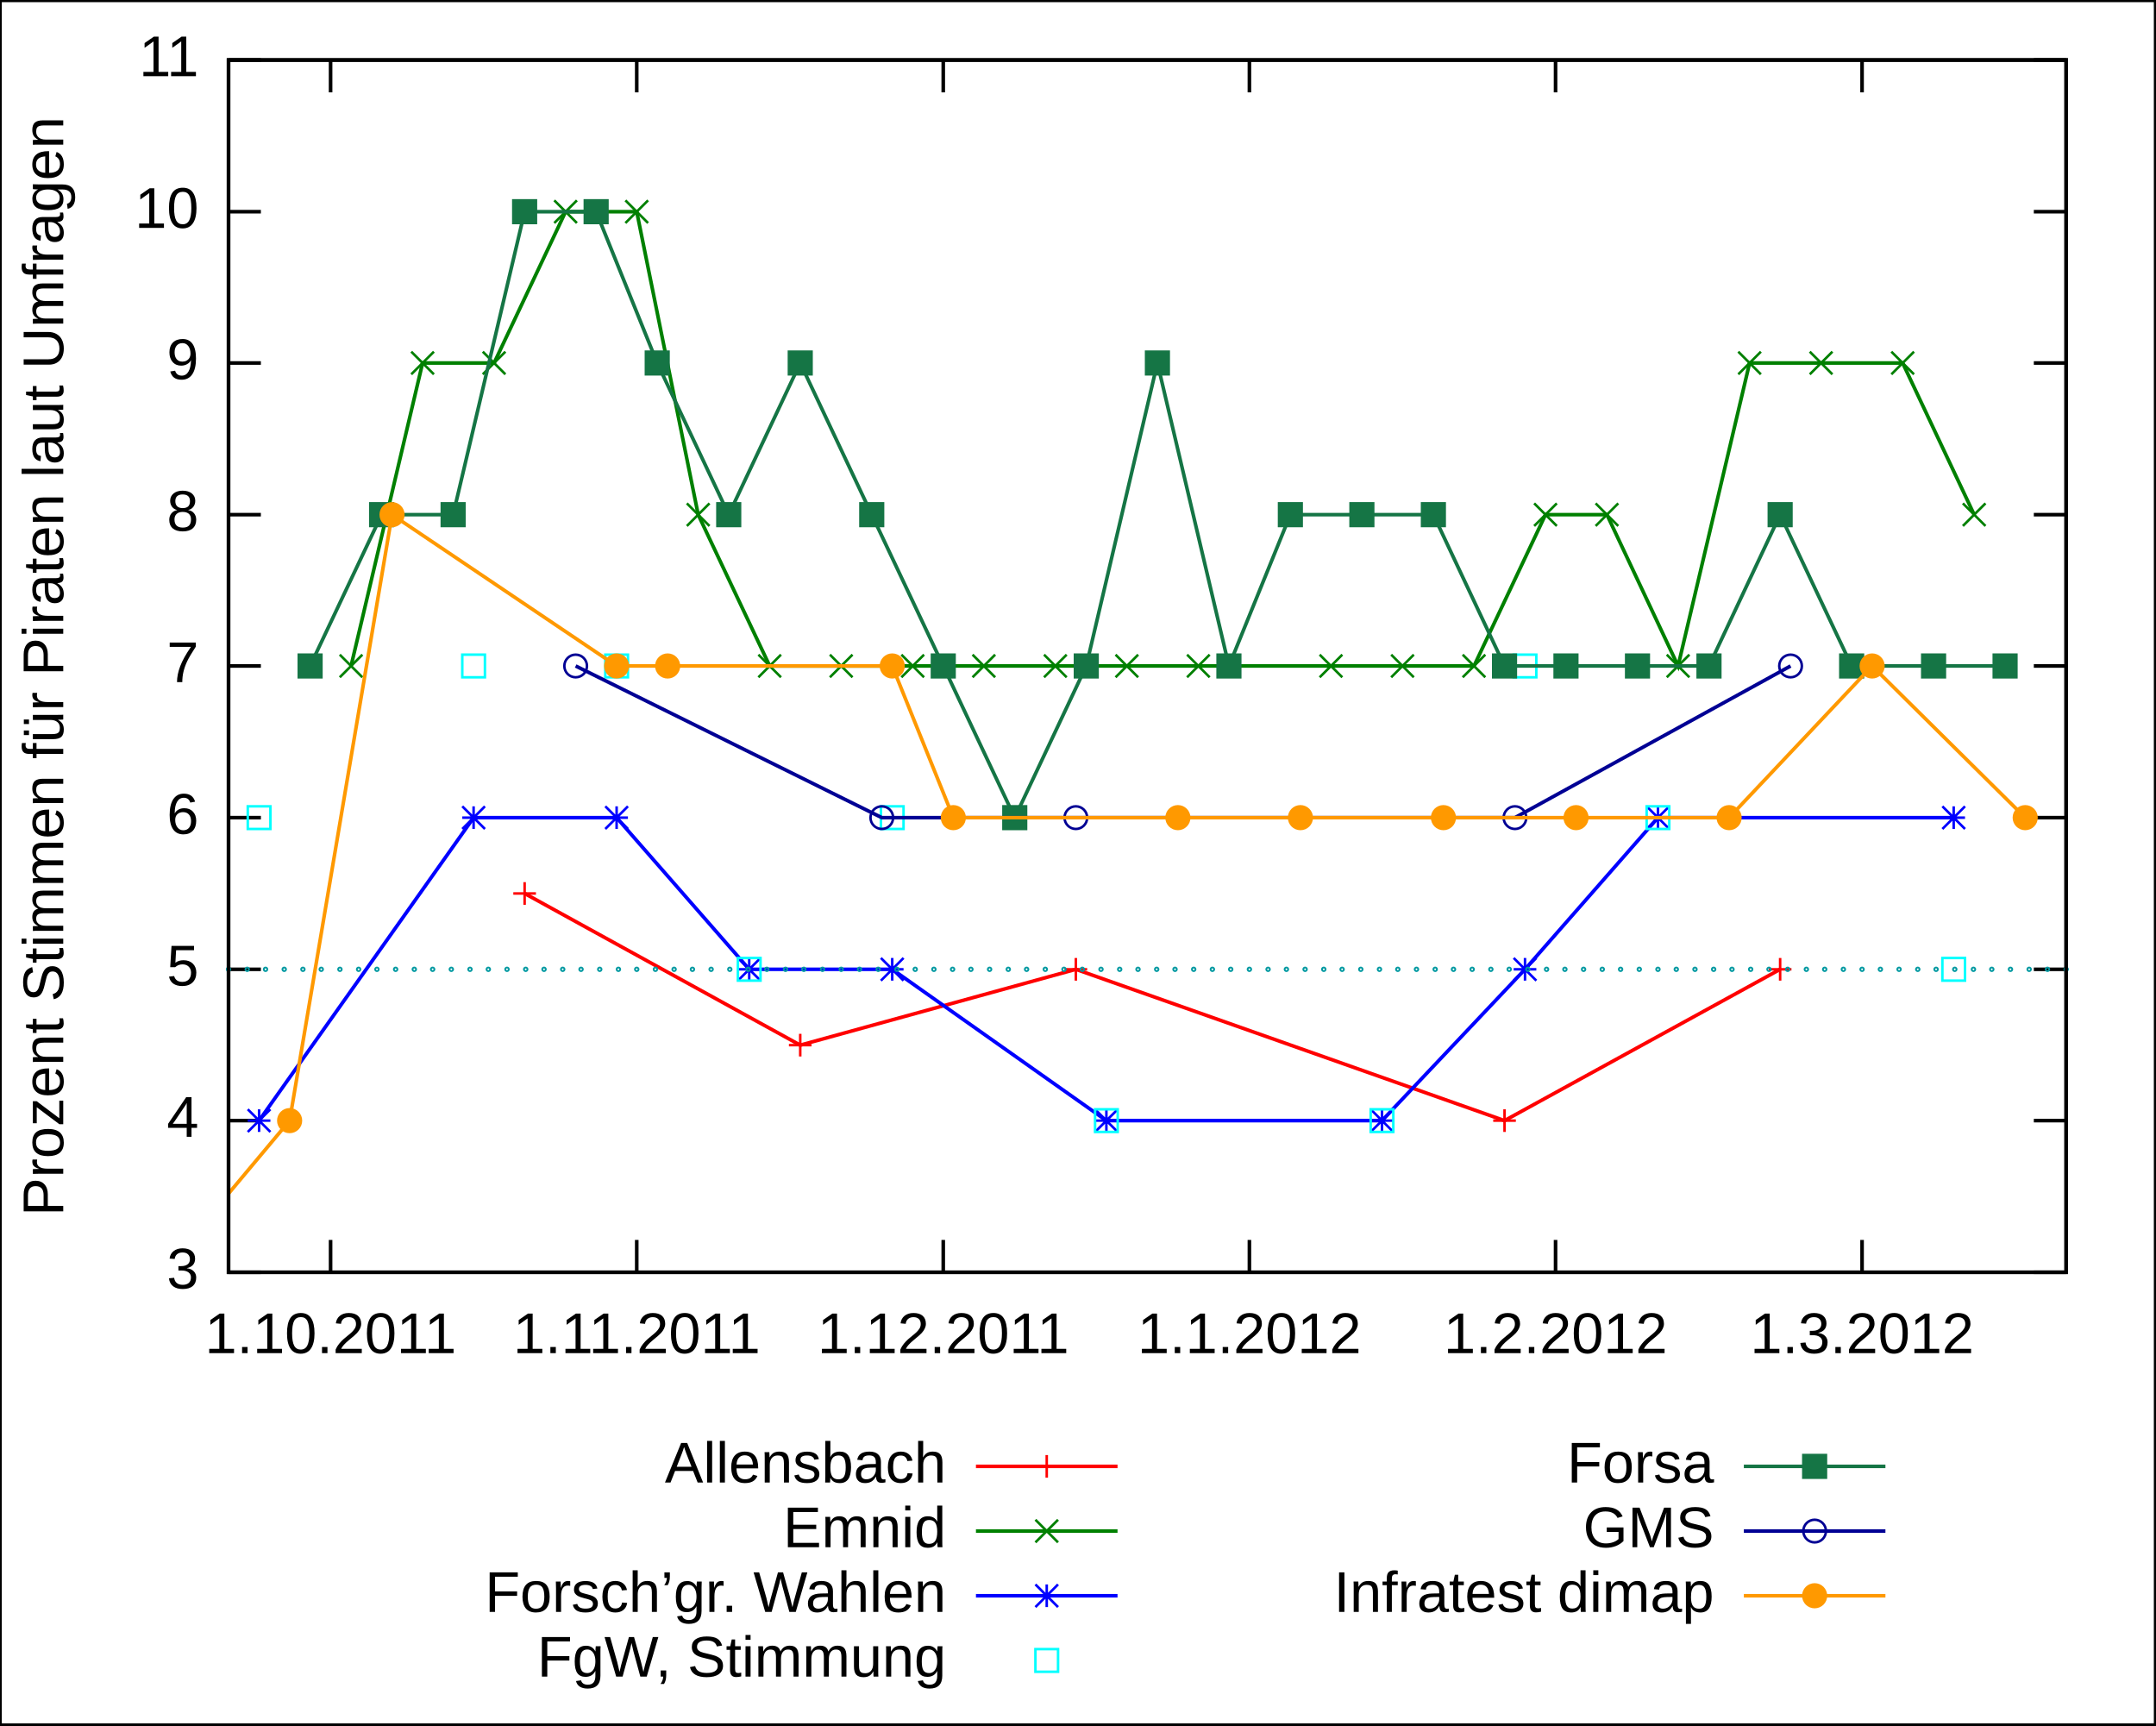
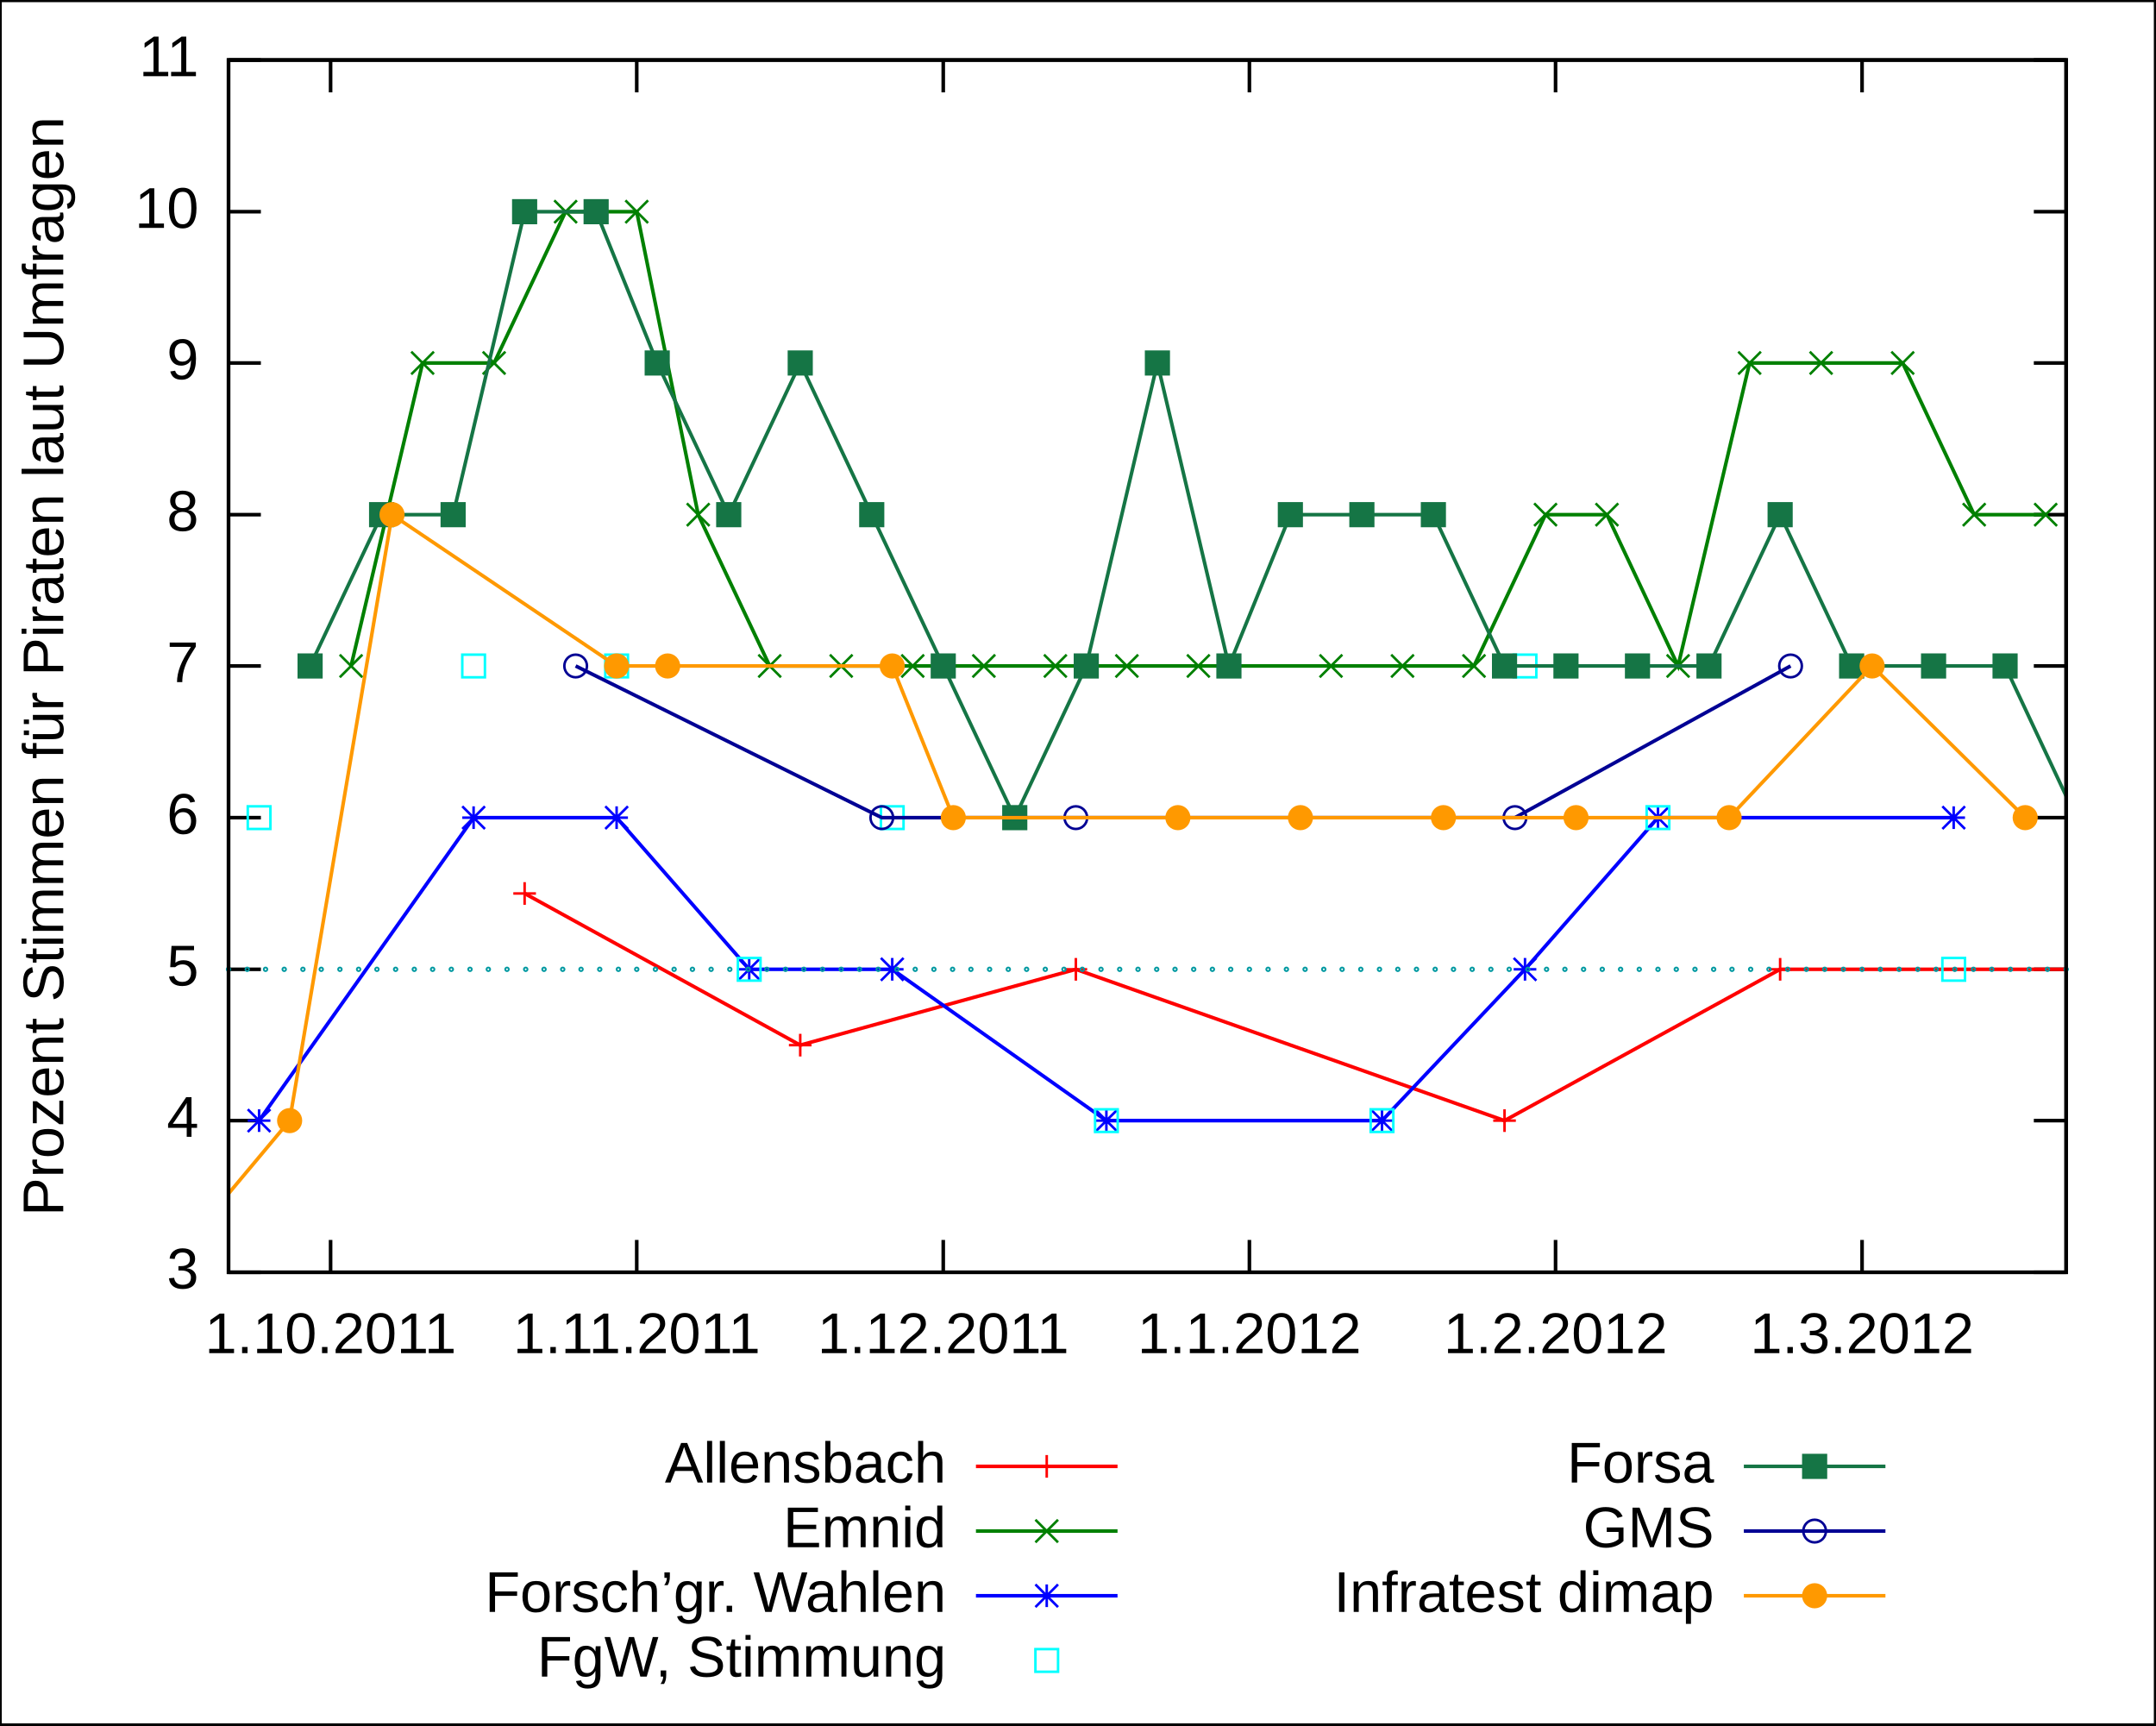
<svg xmlns="http://www.w3.org/2000/svg" xmlns:xlink="http://www.w3.org/1999/xlink" width="600" height="480" viewBox="0 0 600 480">
  <defs>
    <circle id="gpDot" r="0.5" stroke-width="0.5" />
    <path id="gpPt0" stroke-width="0.222" stroke="currentColor" d="M-1,0 h2 M0,-1 v2" />
    <path id="gpPt1" stroke-width="0.222" stroke="currentColor" d="M-1,-1 L1,1 M1,-1 L-1,1" />
    <path id="gpPt2" stroke-width="0.222" stroke="currentColor" d="M-1,0 L1,0 M0,-1 L0,1 M-1,-1 L1,1 M-1,1 L1,-1" />
    <rect id="gpPt3" stroke-width="0.222" stroke="currentColor" x="-1" y="-1" width="2" height="2" />
    <rect id="gpPt4" stroke-width="0.222" stroke="currentColor" fill="currentColor" x="-1" y="-1" width="2" height="2" />
    <circle id="gpPt5" stroke-width="0.222" stroke="currentColor" cx="0" cy="0" r="1" />
    <use xlink:href="#gpPt5" id="gpPt6" fill="currentColor" stroke="none" />
    <path id="gpPt7" stroke-width="0.222" stroke="currentColor" d="M0,-1.33 L-1.33,0.67 L1.33,0.67 z" />
    <use xlink:href="#gpPt7" id="gpPt8" fill="currentColor" stroke="none" />
    <use xlink:href="#gpPt7" id="gpPt9" stroke="currentColor" transform="rotate(180)" />
    <use xlink:href="#gpPt9" id="gpPt10" fill="currentColor" stroke="none" />
    <use xlink:href="#gpPt3" id="gpPt11" stroke="currentColor" transform="rotate(45)" />
    <use xlink:href="#gpPt11" id="gpPt12" fill="currentColor" stroke="none" />
  </defs>
  <g style="fill:none; color:white; stroke:currentColor; stroke-width:1.00; stroke-linecap:butt; stroke-linejoin:miter">
</g>
  <g style="fill:none; color:black; stroke:currentColor; stroke-width:1.00; stroke-linecap:butt; stroke-linejoin:miter">
    <g style="stroke:none; shape-rendering:crispEdges">
      <polygon fill="rgb(255, 255, 255)" points="0.0,480.0 599.9,480.0 599.9,0.1 0.0,0.1 " />
    </g>
    <path stroke="black" d="M0.0,480.0 L0.0,0.1 L599.9,0.1 L599.9,480.0 L0.0,480.0 M63.6,354.0 L72.6,354.0 M575.0,354.0    L566.0,354.0 " />
    <g transform="translate(55.3,358.5)" style="stroke:none; fill:black; font-family:Arial; font-size:12.00pt; text-anchor:end">
      <text> 3</text>
    </g>
    <path d="M63.6,311.8 L72.6,311.8 M575.0,311.8 L566.0,311.8 " />
    <g transform="translate(55.3,316.3)" style="stroke:none; fill:black; font-family:Arial; font-size:12.00pt; text-anchor:end">
      <text> 4</text>
    </g>
    <path d="M63.6,269.7 L72.6,269.7 M575.0,269.7 L566.0,269.7 " />
    <g transform="translate(55.3,274.2)" style="stroke:none; fill:black; font-family:Arial; font-size:12.00pt; text-anchor:end">
      <text> 5</text>
    </g>
    <path d="M63.6,227.5 L72.6,227.5 M575.0,227.5 L566.0,227.5 " />
    <g transform="translate(55.3,232.0)" style="stroke:none; fill:black; font-family:Arial; font-size:12.00pt; text-anchor:end">
      <text> 6</text>
    </g>
    <path d="M63.6,185.3 L72.6,185.3 M575.0,185.3 L566.0,185.3 " />
    <g transform="translate(55.3,189.8)" style="stroke:none; fill:black; font-family:Arial; font-size:12.00pt; text-anchor:end">
      <text> 7</text>
    </g>
    <path d="M63.6,143.2 L72.6,143.2 M575.0,143.2 L566.0,143.2 " />
    <g transform="translate(55.3,147.7)" style="stroke:none; fill:black; font-family:Arial; font-size:12.00pt; text-anchor:end">
      <text> 8</text>
    </g>
    <path d="M63.6,101.0 L72.6,101.0 M575.0,101.0 L566.0,101.0 " />
    <g transform="translate(55.3,105.5)" style="stroke:none; fill:black; font-family:Arial; font-size:12.00pt; text-anchor:end">
      <text> 9</text>
    </g>
    <path d="M63.6,58.9 L72.6,58.9 M575.0,58.9 L566.0,58.9 " />
    <g transform="translate(55.3,63.4)" style="stroke:none; fill:black; font-family:Arial; font-size:12.00pt; text-anchor:end">
      <text> 10</text>
    </g>
    <path d="M63.6,16.7 L72.6,16.7 M575.0,16.7 L566.0,16.7 " />
    <g transform="translate(55.3,21.2)" style="stroke:none; fill:black; font-family:Arial; font-size:12.00pt; text-anchor:end">
      <text> 11</text>
    </g>
    <path d="M92.0,354.0 L92.0,345.0 M92.0,16.7 L92.0,25.7 " />
    <g transform="translate(92.0,376.5)" style="stroke:none; fill:black; font-family:Arial; font-size:12.00pt; text-anchor:middle">
      <text>1.10.2011</text>
    </g>
    <path d="M177.2,354.0 L177.2,345.0 M177.2,16.7 L177.2,25.7 " />
    <g transform="translate(177.2,376.5)" style="stroke:none; fill:black; font-family:Arial; font-size:12.00pt; text-anchor:middle">
      <text>1.11.2011</text>
    </g>
    <path d="M262.5,354.0 L262.5,345.0 M262.5,16.7 L262.5,25.7 " />
    <g transform="translate(262.5,376.5)" style="stroke:none; fill:black; font-family:Arial; font-size:12.00pt; text-anchor:middle">
      <text>1.12.2011</text>
    </g>
    <path d="M347.7,354.0 L347.7,345.0 M347.7,16.7 L347.7,25.7 " />
    <g transform="translate(347.7,376.5)" style="stroke:none; fill:black; font-family:Arial; font-size:12.00pt; text-anchor:middle">
      <text>1.1.2012</text>
    </g>
    <path d="M432.9,354.0 L432.9,345.0 M432.9,16.7 L432.9,25.7 " />
    <g transform="translate(432.9,376.5)" style="stroke:none; fill:black; font-family:Arial; font-size:12.00pt; text-anchor:middle">
      <text>1.2.2012</text>
    </g>
    <path d="M518.2,354.0 L518.2,345.0 M518.2,16.7 L518.2,25.7 " />
    <g transform="translate(518.2,376.5)" style="stroke:none; fill:black; font-family:Arial; font-size:12.00pt; text-anchor:middle">
      <text>1.3.2012</text>
    </g>
    <path d="M63.6,16.7 L63.6,354.0 L575.0,354.0 L575.0,16.7 L63.6,16.7 Z " />
    <g transform="translate(17.6,185.4) rotate(270)" style="stroke:none; fill:black; font-family:Arial; font-size:12.00pt; text-anchor:middle">
      <text>Prozent Stimmen für Piraten laut Umfragen</text>
    </g>
  </g>
  <g id="Plot_1">
    <g style="fill:none; color:red; stroke:currentColor; stroke-width:1.00; stroke-linecap:butt; stroke-linejoin:miter">
      <g transform="translate(263.3,412.5)" style="stroke:none; fill:black; font-family:Arial; font-size:12.00pt; text-anchor:end">
        <text>Allensbach</text>
      </g>
-       <path d="M271.6,408.0 L311.0,408.0 M495.4,269.7 L418.7,311.8 L299.4,269.7 L222.7,290.8 L146.0,248.6 " />
+       <path d="M271.6,408.0 L311.0,408.0 M575.0,269.7 L495.4,269.7 L418.7,311.8 L299.4,269.7 L222.7,290.8 L146.0,248.6    " />
      <use xlink:href="#gpPt0" transform="translate(495.4,269.7) scale(3.15)" />
      <use xlink:href="#gpPt0" transform="translate(418.7,311.8) scale(3.15)" />
      <use xlink:href="#gpPt0" transform="translate(299.4,269.7) scale(3.15)" />
      <use xlink:href="#gpPt0" transform="translate(222.7,290.8) scale(3.15)" />
      <use xlink:href="#gpPt0" transform="translate(146.0,248.6) scale(3.15)" />
      <use xlink:href="#gpPt0" transform="translate(291.3,408.0) scale(3.15)" />
    </g>
  </g>
  <g id="Plot_2">
    <g style="fill:none; color:green; stroke:currentColor; stroke-width:1.00; stroke-linecap:butt; stroke-linejoin:miter">
      <g transform="translate(263.3,430.5)" style="stroke:none; fill:black; font-family:Arial; font-size:12.00pt; text-anchor:end">
        <text>Emnid</text>
      </g>
-       <path d="M271.6,426.0 L311.0,426.0 M549.4,143.2 L529.5,101.0 L506.8,101.0 L486.9,101.0 L467.0,185.3 L447.2,143.2    L430.1,143.2 L410.2,185.3 L390.3,185.3 L370.4,185.3 L333.5,185.3 L313.6,185.3 L293.7,185.3 L273.8,185.3    L254.0,185.3 L234.1,185.3 L214.2,185.3 L194.3,143.2 L177.2,58.9 L157.4,58.9 L137.5,101.0 L117.6,101.0    L97.7,185.3 " />
+       <path d="M271.6,426.0 L311.0,426.0 M569.3,143.2 L549.4,143.2 L529.5,101.0 L506.8,101.0 L486.9,101.0 L467.0,185.3    L447.2,143.2 L430.1,143.2 L410.2,185.3 L390.3,185.3 L370.4,185.3 L333.5,185.3 L313.6,185.3 L293.7,185.3    L273.8,185.3 L254.0,185.3 L234.1,185.3 L214.2,185.3 L194.3,143.2 L177.2,58.9 L157.4,58.9 L137.5,101.0    L117.6,101.0 L97.7,185.3 " />
+       <use xlink:href="#gpPt1" transform="translate(569.3,143.2) scale(3.15)" />
      <use xlink:href="#gpPt1" transform="translate(549.4,143.2) scale(3.15)" />
      <use xlink:href="#gpPt1" transform="translate(529.5,101.0) scale(3.15)" />
      <use xlink:href="#gpPt1" transform="translate(506.8,101.0) scale(3.15)" />
      <use xlink:href="#gpPt1" transform="translate(486.9,101.0) scale(3.15)" />
      <use xlink:href="#gpPt1" transform="translate(467.0,185.3) scale(3.15)" />
      <use xlink:href="#gpPt1" transform="translate(447.2,143.2) scale(3.15)" />
      <use xlink:href="#gpPt1" transform="translate(430.1,143.2) scale(3.15)" />
      <use xlink:href="#gpPt1" transform="translate(410.2,185.3) scale(3.15)" />
      <use xlink:href="#gpPt1" transform="translate(390.3,185.3) scale(3.15)" />
      <use xlink:href="#gpPt1" transform="translate(370.4,185.3) scale(3.15)" />
      <use xlink:href="#gpPt1" transform="translate(333.5,185.3) scale(3.15)" />
      <use xlink:href="#gpPt1" transform="translate(313.6,185.3) scale(3.15)" />
      <use xlink:href="#gpPt1" transform="translate(293.7,185.3) scale(3.15)" />
      <use xlink:href="#gpPt1" transform="translate(273.8,185.3) scale(3.15)" />
      <use xlink:href="#gpPt1" transform="translate(254.0,185.3) scale(3.15)" />
      <use xlink:href="#gpPt1" transform="translate(234.1,185.3) scale(3.15)" />
      <use xlink:href="#gpPt1" transform="translate(214.2,185.3) scale(3.15)" />
      <use xlink:href="#gpPt1" transform="translate(194.3,143.2) scale(3.15)" />
      <use xlink:href="#gpPt1" transform="translate(177.2,58.9) scale(3.15)" />
      <use xlink:href="#gpPt1" transform="translate(157.4,58.9) scale(3.15)" />
      <use xlink:href="#gpPt1" transform="translate(137.5,101.0) scale(3.15)" />
      <use xlink:href="#gpPt1" transform="translate(117.6,101.0) scale(3.15)" />
      <use xlink:href="#gpPt1" transform="translate(97.7,185.3) scale(3.15)" />
      <use xlink:href="#gpPt1" transform="translate(291.3,426.0) scale(3.15)" />
    </g>
  </g>
  <g id="Plot_3">
    <g style="fill:none; color:blue; stroke:currentColor; stroke-width:1.00; stroke-linecap:butt; stroke-linejoin:miter">
      <g transform="translate(263.3,448.5)" style="stroke:none; fill:black; font-family:Arial; font-size:12.00pt; text-anchor:end">
        <text>Forsch’gr. Wahlen</text>
      </g>
      <path d="M271.6,444.0 L311.0,444.0 M543.7,227.5 L461.4,227.5 L424.4,269.7 L384.6,311.8 L307.9,311.8 L248.3,269.7    L208.5,269.7 L171.6,227.5 L131.8,227.5 L72.1,311.8 " />
      <use xlink:href="#gpPt2" transform="translate(543.7,227.5) scale(3.15)" />
      <use xlink:href="#gpPt2" transform="translate(461.4,227.5) scale(3.15)" />
      <use xlink:href="#gpPt2" transform="translate(424.4,269.7) scale(3.15)" />
      <use xlink:href="#gpPt2" transform="translate(384.6,311.8) scale(3.15)" />
      <use xlink:href="#gpPt2" transform="translate(307.9,311.8) scale(3.15)" />
      <use xlink:href="#gpPt2" transform="translate(248.3,269.7) scale(3.15)" />
      <use xlink:href="#gpPt2" transform="translate(208.5,269.7) scale(3.15)" />
      <use xlink:href="#gpPt2" transform="translate(171.6,227.5) scale(3.15)" />
      <use xlink:href="#gpPt2" transform="translate(131.8,227.5) scale(3.15)" />
      <use xlink:href="#gpPt2" transform="translate(72.1,311.8) scale(3.15)" />
      <use xlink:href="#gpPt2" transform="translate(291.3,444.0) scale(3.15)" />
    </g>
  </g>
  <g id="Plot_4">
    <g style="fill:none; color:cyan; stroke:currentColor; stroke-width:1.00; stroke-linecap:butt; stroke-linejoin:miter">
      <g transform="translate(263.3,466.5)" style="stroke:none; fill:black; font-family:Arial; font-size:12.00pt; text-anchor:end">
        <text>FgW, Stimmung</text>
      </g>
      <use xlink:href="#gpPt3" transform="translate(543.7,269.7) scale(3.15)" />
      <use xlink:href="#gpPt3" transform="translate(461.4,227.5) scale(3.15)" />
      <use xlink:href="#gpPt3" transform="translate(424.4,185.3) scale(3.15)" />
      <use xlink:href="#gpPt3" transform="translate(384.6,311.8) scale(3.15)" />
      <use xlink:href="#gpPt3" transform="translate(307.9,311.8) scale(3.15)" />
      <use xlink:href="#gpPt3" transform="translate(248.3,227.5) scale(3.15)" />
      <use xlink:href="#gpPt3" transform="translate(208.5,269.7) scale(3.15)" />
      <use xlink:href="#gpPt3" transform="translate(171.6,185.3) scale(3.15)" />
      <use xlink:href="#gpPt3" transform="translate(131.8,185.3) scale(3.15)" />
      <use xlink:href="#gpPt3" transform="translate(72.1,227.5) scale(3.15)" />
      <use xlink:href="#gpPt3" transform="translate(291.3,462.0) scale(3.15)" />
    </g>
  </g>
  <g id="Plot_5">
    <g style="fill:none; color:#157545; stroke:currentColor; stroke-width:1.00; stroke-linecap:butt; stroke-linejoin:miter">
      <g transform="translate(477.0,412.5)" style="stroke:none; fill:black; font-family:Arial; font-size:12.00pt; text-anchor:end">
        <text>Forsa</text>
      </g>
-       <path d="M485.3,408.0 L524.7,408.0 M558.0,185.3 L538.1,185.3 L515.3,185.3 L495.4,143.2 L475.6,185.3 L455.7,185.3    L435.8,185.3 L418.7,185.3 L398.9,143.2 L379.0,143.2 L359.1,143.2 L342.0,185.3 L322.1,101.0 L302.3,185.3    L282.4,227.5 L262.5,185.3 L242.6,143.2 L222.7,101.0 L202.8,143.2 L182.9,101.0 L165.9,58.9 L146.0,58.9    L126.1,143.2 L106.2,143.2 L86.3,185.3 " />
+       <path d="M485.3,408.0 L524.7,408.0 M575.0,221.5 L558.0,185.3 L538.1,185.3 L515.3,185.3 L495.4,143.2 L475.6,185.3    L455.7,185.3 L435.8,185.3 L418.7,185.3 L398.9,143.2 L379.0,143.2 L359.1,143.2 L342.0,185.3 L322.1,101.0    L302.3,185.3 L282.4,227.5 L262.5,185.3 L242.6,143.2 L222.7,101.0 L202.8,143.2 L182.9,101.0 L165.9,58.9    L146.0,58.9 L126.1,143.2 L106.2,143.2 L86.3,185.3 " />
      <use xlink:href="#gpPt4" transform="translate(558.0,185.3) scale(3.15)" />
      <use xlink:href="#gpPt4" transform="translate(538.1,185.3) scale(3.15)" />
      <use xlink:href="#gpPt4" transform="translate(515.3,185.3) scale(3.15)" />
      <use xlink:href="#gpPt4" transform="translate(495.4,143.2) scale(3.15)" />
      <use xlink:href="#gpPt4" transform="translate(475.6,185.3) scale(3.15)" />
      <use xlink:href="#gpPt4" transform="translate(455.7,185.3) scale(3.15)" />
      <use xlink:href="#gpPt4" transform="translate(435.8,185.3) scale(3.15)" />
      <use xlink:href="#gpPt4" transform="translate(418.7,185.3) scale(3.15)" />
      <use xlink:href="#gpPt4" transform="translate(398.9,143.2) scale(3.15)" />
      <use xlink:href="#gpPt4" transform="translate(379.0,143.2) scale(3.15)" />
      <use xlink:href="#gpPt4" transform="translate(359.1,143.2) scale(3.15)" />
      <use xlink:href="#gpPt4" transform="translate(342.0,185.3) scale(3.15)" />
      <use xlink:href="#gpPt4" transform="translate(322.1,101.0) scale(3.15)" />
      <use xlink:href="#gpPt4" transform="translate(302.3,185.3) scale(3.15)" />
      <use xlink:href="#gpPt4" transform="translate(282.4,227.5) scale(3.15)" />
      <use xlink:href="#gpPt4" transform="translate(262.5,185.3) scale(3.15)" />
      <use xlink:href="#gpPt4" transform="translate(242.6,143.2) scale(3.15)" />
      <use xlink:href="#gpPt4" transform="translate(222.7,101.0) scale(3.15)" />
      <use xlink:href="#gpPt4" transform="translate(202.8,143.2) scale(3.15)" />
      <use xlink:href="#gpPt4" transform="translate(182.9,101.0) scale(3.15)" />
      <use xlink:href="#gpPt4" transform="translate(165.9,58.9) scale(3.15)" />
      <use xlink:href="#gpPt4" transform="translate(146.0,58.9) scale(3.15)" />
      <use xlink:href="#gpPt4" transform="translate(126.1,143.2) scale(3.15)" />
      <use xlink:href="#gpPt4" transform="translate(106.2,143.2) scale(3.15)" />
      <use xlink:href="#gpPt4" transform="translate(86.3,185.3) scale(3.15)" />
      <use xlink:href="#gpPt4" transform="translate(505.0,408.0) scale(3.15)" />
    </g>
  </g>
  <g id="Plot_6">
    <g style="fill:none; color:#000094; stroke:currentColor; stroke-width:1.00; stroke-linecap:butt; stroke-linejoin:miter">
      <g transform="translate(477.0,430.5)" style="stroke:none; fill:black; font-family:Arial; font-size:12.00pt; text-anchor:end">
        <text>GMS</text>
      </g>
      <path d="M485.3,426.0 L524.7,426.0 M498.3,185.3 L421.6,227.5 L299.4,227.5 L245.4,227.5 L160.2,185.3 " />
      <use xlink:href="#gpPt5" transform="translate(498.3,185.3) scale(3.15)" />
      <use xlink:href="#gpPt5" transform="translate(421.6,227.5) scale(3.15)" />
      <use xlink:href="#gpPt5" transform="translate(299.4,227.5) scale(3.15)" />
      <use xlink:href="#gpPt5" transform="translate(245.4,227.5) scale(3.15)" />
      <use xlink:href="#gpPt5" transform="translate(160.2,185.3) scale(3.15)" />
      <use xlink:href="#gpPt5" transform="translate(505.0,426.0) scale(3.15)" />
    </g>
  </g>
  <g id="Plot_7">
    <g style="fill:none; color:#FF9900; stroke:currentColor; stroke-width:1.00; stroke-linecap:butt; stroke-linejoin:miter">
      <g transform="translate(477.0,448.5)" style="stroke:none; fill:black; font-family:Arial; font-size:12.00pt; text-anchor:end">
        <text>Infratest dimap</text>
      </g>
      <path d="M485.3,444.0 L524.7,444.0 M563.6,227.5 L521.0,185.3 L481.2,227.5 L438.6,227.5 L401.7,227.5 L361.9,227.5    L327.8,227.5 L265.3,227.5 L248.3,185.3 L185.8,185.3 L171.6,185.3 L109.1,143.2 L80.6,311.8 L63.6,332.1    " />
      <use xlink:href="#gpPt6" transform="translate(563.6,227.5) scale(3.15)" />
      <use xlink:href="#gpPt6" transform="translate(521.0,185.3) scale(3.15)" />
      <use xlink:href="#gpPt6" transform="translate(481.2,227.5) scale(3.15)" />
      <use xlink:href="#gpPt6" transform="translate(438.6,227.5) scale(3.15)" />
      <use xlink:href="#gpPt6" transform="translate(401.7,227.5) scale(3.15)" />
      <use xlink:href="#gpPt6" transform="translate(361.9,227.5) scale(3.15)" />
      <use xlink:href="#gpPt6" transform="translate(327.8,227.5) scale(3.15)" />
      <use xlink:href="#gpPt6" transform="translate(265.3,227.5) scale(3.15)" />
      <use xlink:href="#gpPt6" transform="translate(248.3,185.3) scale(3.15)" />
      <use xlink:href="#gpPt6" transform="translate(185.8,185.3) scale(3.15)" />
      <use xlink:href="#gpPt6" transform="translate(171.6,185.3) scale(3.15)" />
      <use xlink:href="#gpPt6" transform="translate(109.1,143.2) scale(3.15)" />
      <use xlink:href="#gpPt6" transform="translate(80.6,311.8) scale(3.15)" />
      <use xlink:href="#gpPt6" transform="translate(505.0,444.0) scale(3.15)" />
    </g>
  </g>
  <g id="Plot_8">
    <g style="fill:none; color:#0099A1; stroke:currentColor; stroke-width:1.00; stroke-linecap:butt; stroke-linejoin:miter">
      <use xlink:href="#gpDot" x="63.6" y="269.7" />
      <use xlink:href="#gpDot" x="68.8" y="269.7" />
      <use xlink:href="#gpDot" x="73.9" y="269.7" />
      <use xlink:href="#gpDot" x="79.1" y="269.7" />
      <use xlink:href="#gpDot" x="84.3" y="269.7" />
      <use xlink:href="#gpDot" x="89.4" y="269.7" />
      <use xlink:href="#gpDot" x="94.6" y="269.7" />
      <use xlink:href="#gpDot" x="99.8" y="269.7" />
      <use xlink:href="#gpDot" x="104.9" y="269.7" />
      <use xlink:href="#gpDot" x="110.1" y="269.7" />
      <use xlink:href="#gpDot" x="115.3" y="269.7" />
      <use xlink:href="#gpDot" x="120.4" y="269.7" />
      <use xlink:href="#gpDot" x="125.6" y="269.7" />
      <use xlink:href="#gpDot" x="130.8" y="269.7" />
      <use xlink:href="#gpDot" x="135.9" y="269.7" />
      <use xlink:href="#gpDot" x="141.1" y="269.7" />
      <use xlink:href="#gpDot" x="146.3" y="269.7" />
      <use xlink:href="#gpDot" x="151.4" y="269.7" />
      <use xlink:href="#gpDot" x="156.6" y="269.7" />
      <use xlink:href="#gpDot" x="161.7" y="269.7" />
      <use xlink:href="#gpDot" x="166.9" y="269.7" />
      <use xlink:href="#gpDot" x="172.1" y="269.7" />
      <use xlink:href="#gpDot" x="177.2" y="269.7" />
      <use xlink:href="#gpDot" x="182.4" y="269.7" />
      <use xlink:href="#gpDot" x="187.6" y="269.7" />
      <use xlink:href="#gpDot" x="192.7" y="269.7" />
      <use xlink:href="#gpDot" x="197.9" y="269.7" />
      <use xlink:href="#gpDot" x="203.1" y="269.7" />
      <use xlink:href="#gpDot" x="208.2" y="269.7" />
      <use xlink:href="#gpDot" x="213.4" y="269.7" />
      <use xlink:href="#gpDot" x="218.6" y="269.7" />
      <use xlink:href="#gpDot" x="223.7" y="269.7" />
      <use xlink:href="#gpDot" x="228.9" y="269.7" />
      <use xlink:href="#gpDot" x="234.1" y="269.7" />
      <use xlink:href="#gpDot" x="239.2" y="269.7" />
      <use xlink:href="#gpDot" x="244.4" y="269.7" />
      <use xlink:href="#gpDot" x="249.6" y="269.7" />
      <use xlink:href="#gpDot" x="254.7" y="269.7" />
      <use xlink:href="#gpDot" x="259.9" y="269.7" />
      <use xlink:href="#gpDot" x="265.1" y="269.7" />
      <use xlink:href="#gpDot" x="270.2" y="269.7" />
      <use xlink:href="#gpDot" x="275.4" y="269.7" />
      <use xlink:href="#gpDot" x="280.6" y="269.7" />
      <use xlink:href="#gpDot" x="285.7" y="269.7" />
      <use xlink:href="#gpDot" x="290.9" y="269.7" />
      <use xlink:href="#gpDot" x="296.1" y="269.7" />
      <use xlink:href="#gpDot" x="301.2" y="269.7" />
      <use xlink:href="#gpDot" x="306.4" y="269.7" />
      <use xlink:href="#gpDot" x="311.6" y="269.7" />
      <use xlink:href="#gpDot" x="316.7" y="269.7" />
      <use xlink:href="#gpDot" x="321.9" y="269.7" />
      <use xlink:href="#gpDot" x="327.0" y="269.7" />
      <use xlink:href="#gpDot" x="332.2" y="269.7" />
      <use xlink:href="#gpDot" x="337.4" y="269.7" />
      <use xlink:href="#gpDot" x="342.5" y="269.7" />
      <use xlink:href="#gpDot" x="347.7" y="269.7" />
      <use xlink:href="#gpDot" x="352.9" y="269.7" />
      <use xlink:href="#gpDot" x="358.0" y="269.7" />
      <use xlink:href="#gpDot" x="363.2" y="269.7" />
      <use xlink:href="#gpDot" x="368.4" y="269.7" />
      <use xlink:href="#gpDot" x="373.5" y="269.7" />
      <use xlink:href="#gpDot" x="378.7" y="269.7" />
      <use xlink:href="#gpDot" x="383.9" y="269.7" />
      <use xlink:href="#gpDot" x="389.0" y="269.7" />
      <use xlink:href="#gpDot" x="394.2" y="269.7" />
      <use xlink:href="#gpDot" x="399.4" y="269.7" />
      <use xlink:href="#gpDot" x="404.5" y="269.7" />
      <use xlink:href="#gpDot" x="409.7" y="269.7" />
      <use xlink:href="#gpDot" x="414.9" y="269.7" />
      <use xlink:href="#gpDot" x="420.0" y="269.7" />
      <use xlink:href="#gpDot" x="425.2" y="269.7" />
      <use xlink:href="#gpDot" x="430.4" y="269.7" />
      <use xlink:href="#gpDot" x="435.5" y="269.7" />
      <use xlink:href="#gpDot" x="440.7" y="269.7" />
      <use xlink:href="#gpDot" x="445.9" y="269.7" />
      <use xlink:href="#gpDot" x="451.0" y="269.7" />
      <use xlink:href="#gpDot" x="456.2" y="269.7" />
      <use xlink:href="#gpDot" x="461.4" y="269.7" />
      <use xlink:href="#gpDot" x="466.5" y="269.7" />
      <use xlink:href="#gpDot" x="471.7" y="269.7" />
      <use xlink:href="#gpDot" x="476.9" y="269.7" />
      <use xlink:href="#gpDot" x="482.0" y="269.7" />
      <use xlink:href="#gpDot" x="487.2" y="269.7" />
      <use xlink:href="#gpDot" x="492.3" y="269.7" />
      <use xlink:href="#gpDot" x="497.5" y="269.7" />
      <use xlink:href="#gpDot" x="502.7" y="269.7" />
      <use xlink:href="#gpDot" x="507.8" y="269.7" />
      <use xlink:href="#gpDot" x="513.0" y="269.7" />
      <use xlink:href="#gpDot" x="518.2" y="269.7" />
      <use xlink:href="#gpDot" x="523.3" y="269.7" />
      <use xlink:href="#gpDot" x="528.5" y="269.7" />
      <use xlink:href="#gpDot" x="533.7" y="269.7" />
      <use xlink:href="#gpDot" x="538.8" y="269.7" />
      <use xlink:href="#gpDot" x="544.0" y="269.7" />
      <use xlink:href="#gpDot" x="549.2" y="269.7" />
      <use xlink:href="#gpDot" x="554.3" y="269.7" />
      <use xlink:href="#gpDot" x="559.5" y="269.7" />
      <use xlink:href="#gpDot" x="564.7" y="269.7" />
      <use xlink:href="#gpDot" x="569.8" y="269.7" />
      <use xlink:href="#gpDot" x="575.0" y="269.7" />
    </g>
  </g>
  <g style="fill:none; color:black; stroke:currentColor; stroke-width:1.00; stroke-linecap:butt; stroke-linejoin:miter">
    <path d="M63.6,16.7 L63.6,354.0 L575.0,354.0 L575.0,16.7 L63.6,16.7 Z " />
  </g>
</svg>
